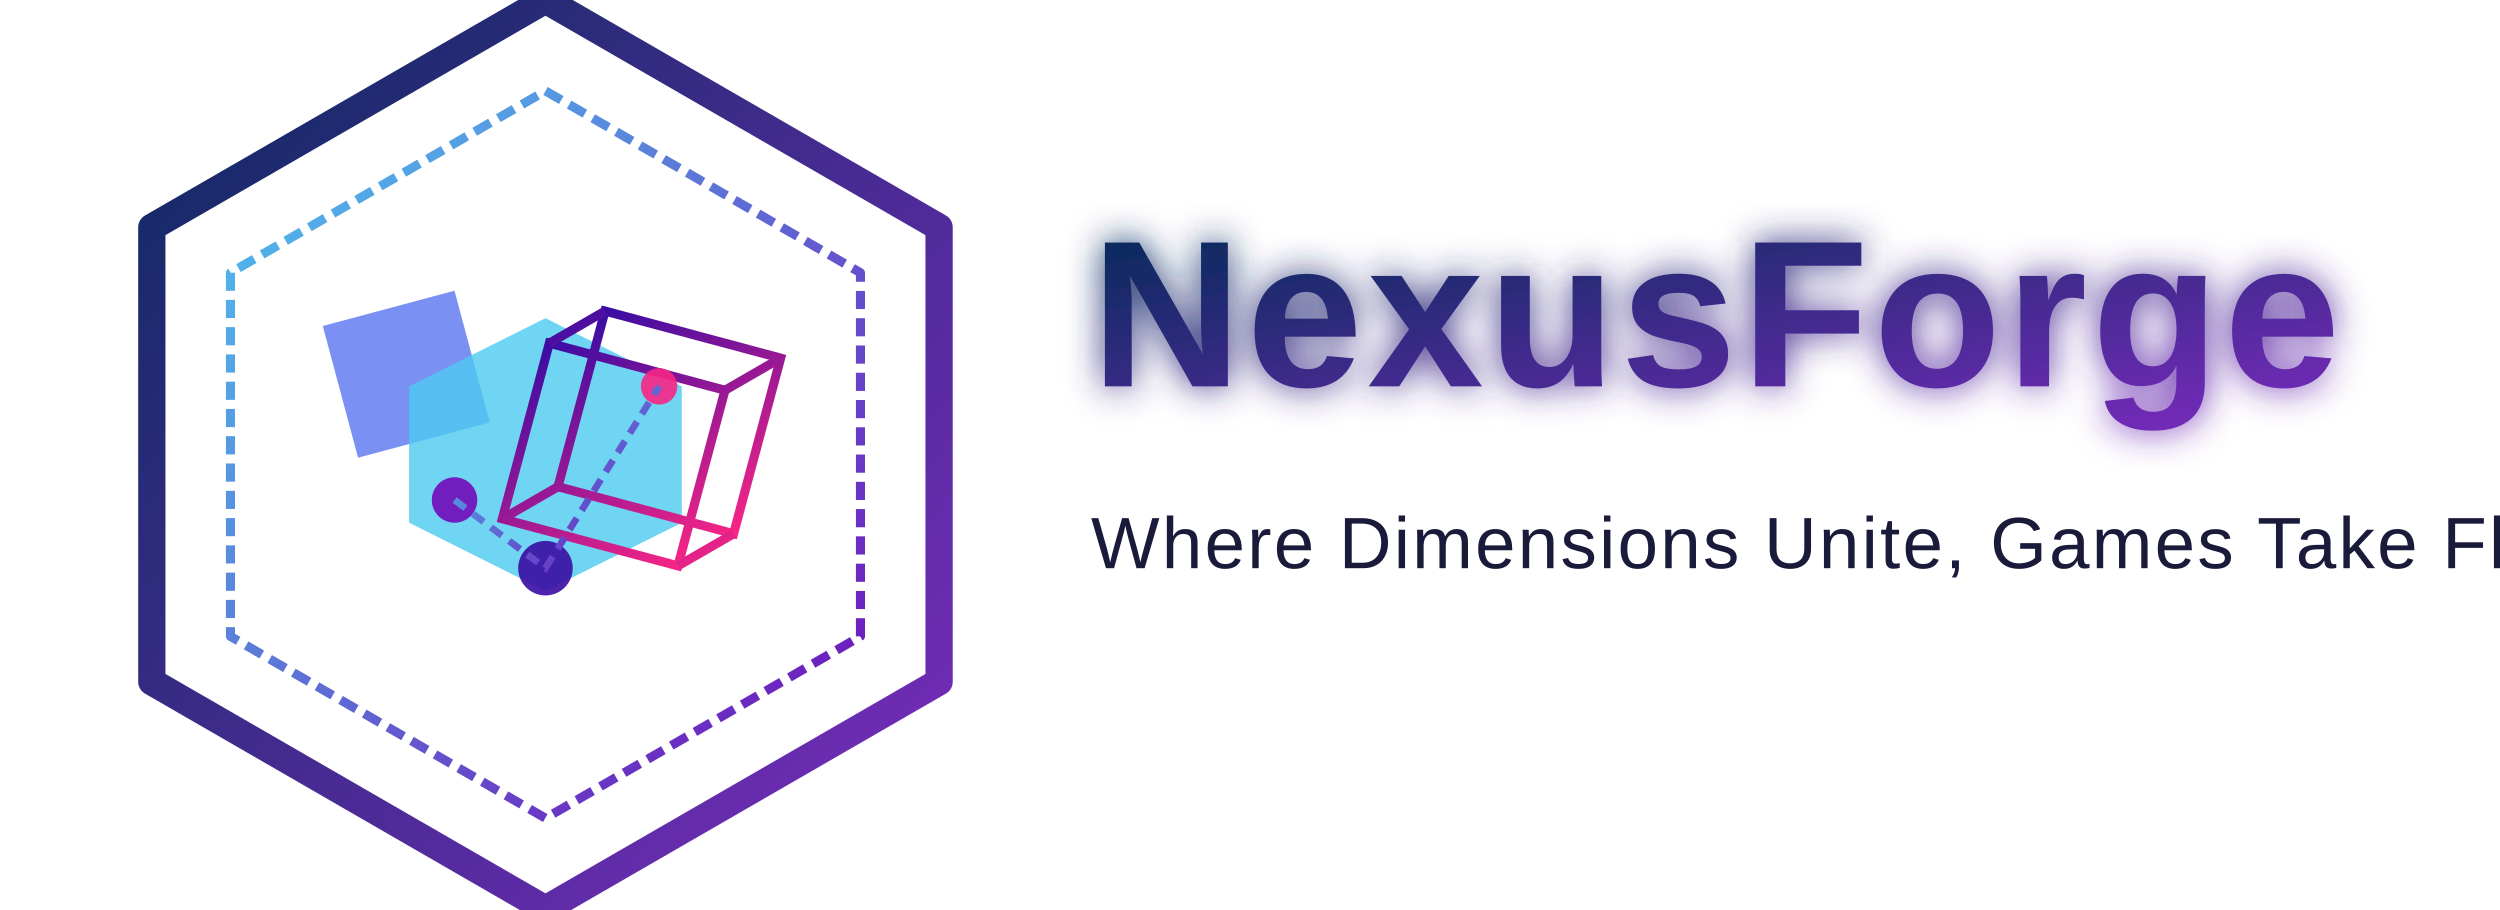
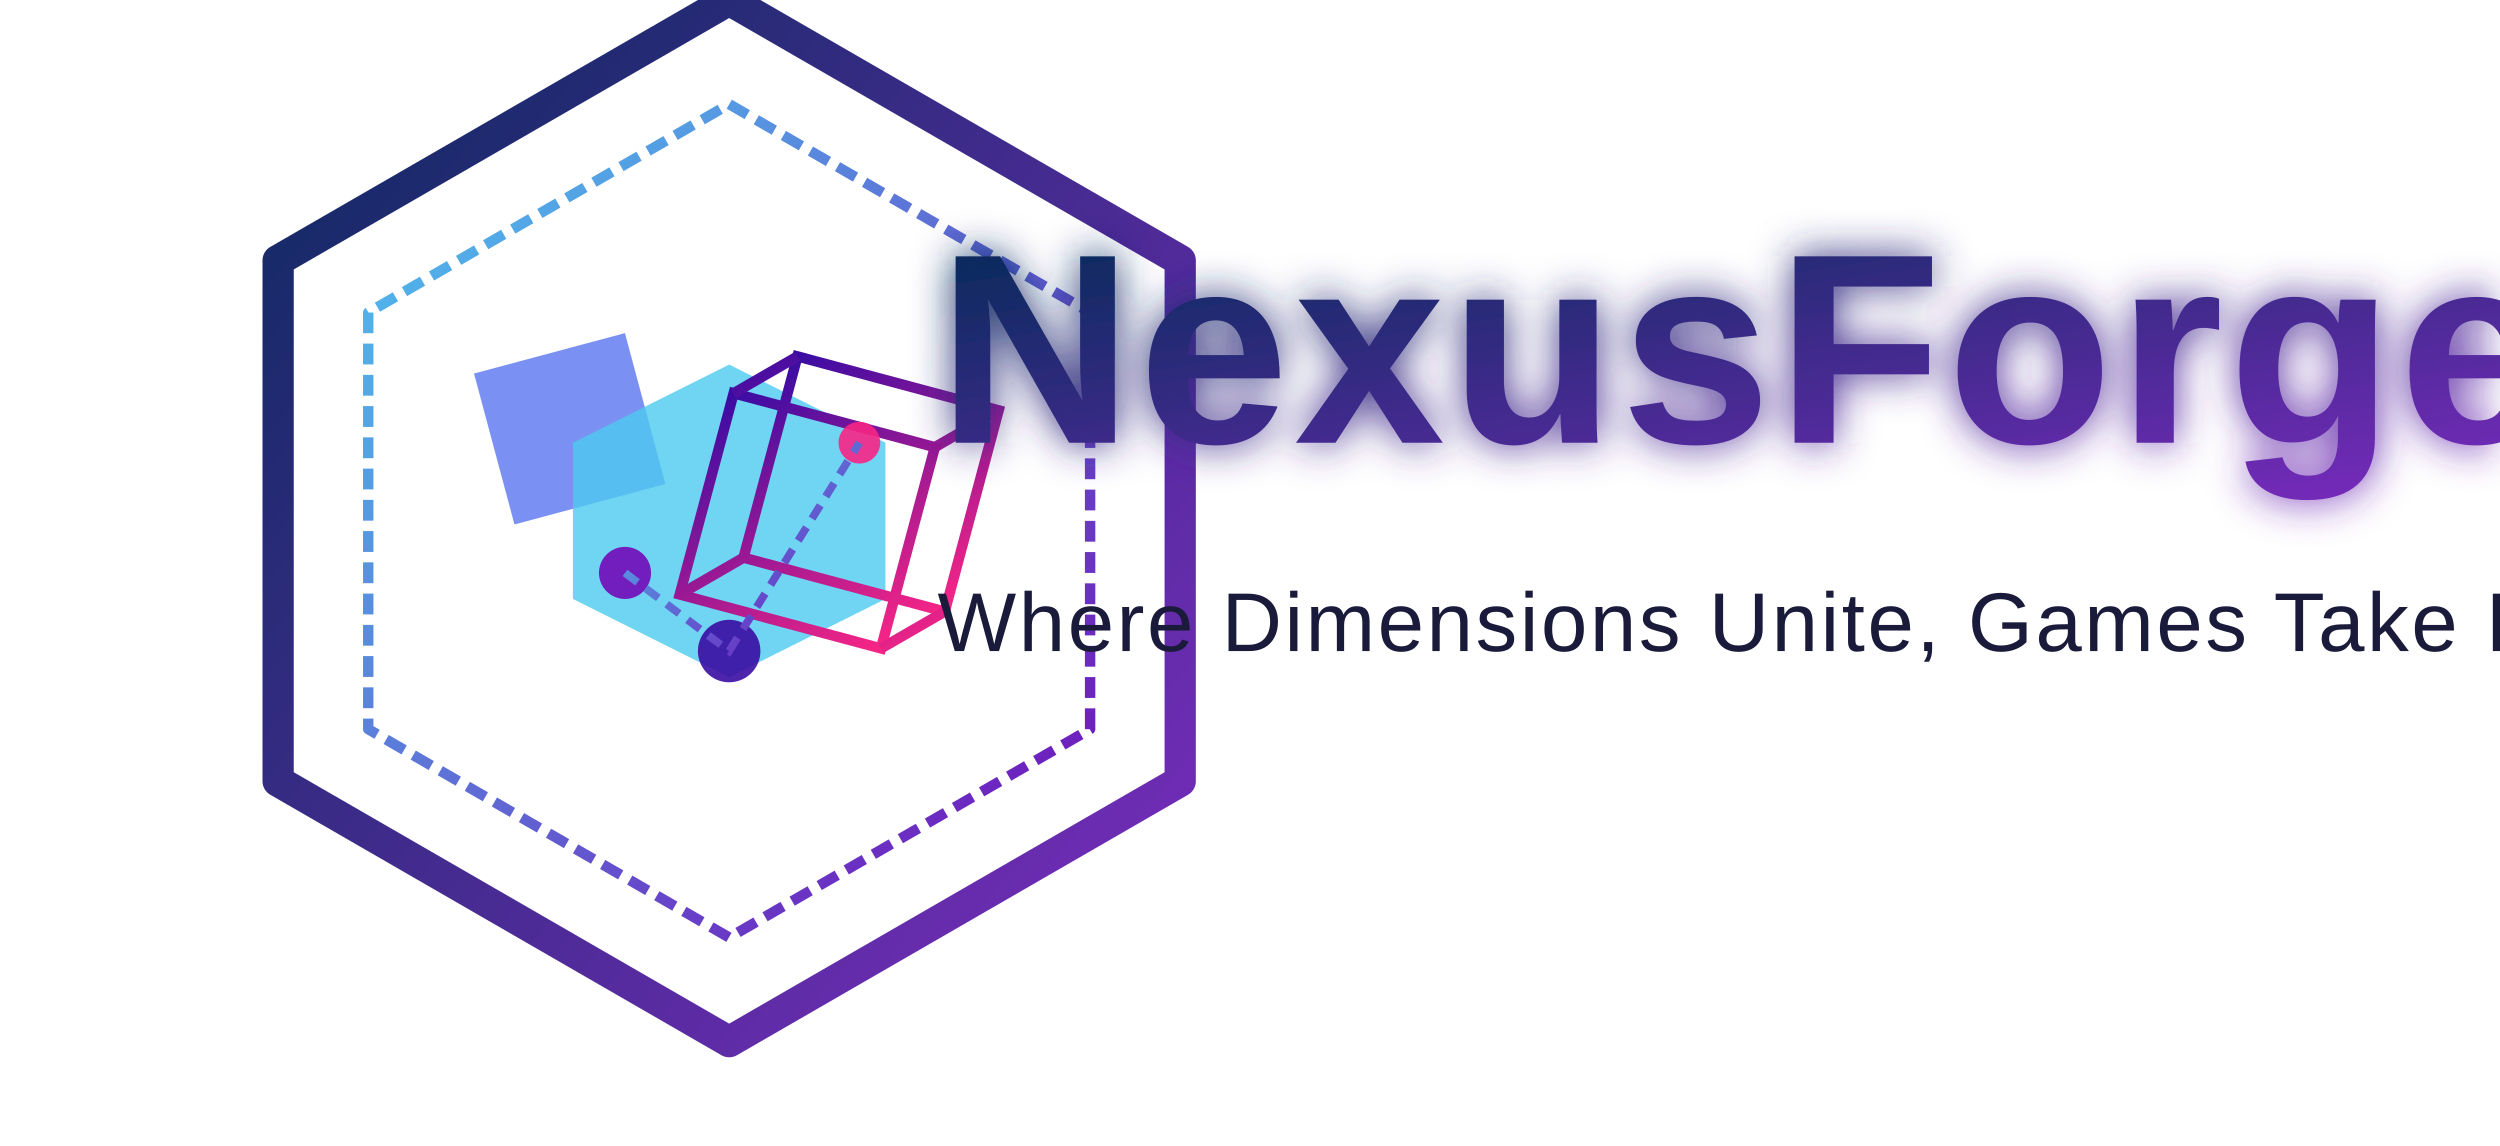
- <svg xmlns="http://www.w3.org/2000/svg" width="550" height="200" viewBox="0 0 550 200">
+ <svg xmlns="http://www.w3.org/2000/svg" width="480" height="220" viewBox="0 0 480 220">
  <defs>
    <filter id="glow" x="-20%" y="-20%" width="140%" height="140%">
      <feGaussianBlur stdDeviation="4" result="blur" />
      <feComposite in="SourceGraphic" in2="blur" operator="over" />
    </filter>
    <linearGradient id="mainGradient" x1="0%" y1="0%" x2="100%" y2="100%">
      <stop offset="0%" stop-color="#0B2A5E" />
      <stop offset="100%" stop-color="#7B2CBF" />
    </linearGradient>
    <linearGradient id="accentGradient" x1="0%" y1="0%" x2="100%" y2="100%">
      <stop offset="0%" stop-color="#4CC9F0" />
      <stop offset="100%" stop-color="#7209B7" />
    </linearGradient>
    <linearGradient id="dimensionGradient" x1="0%" y1="0%" x2="100%" y2="100%">
      <stop offset="0%" stop-color="#3A0CA3" />
      <stop offset="100%" stop-color="#F72585" />
    </linearGradient>
  </defs>
-   <g id="forgeFrame" transform="translate(120, 100)">
+   <g id="forgeFrame" transform="translate(140, 100)">
    <path d="M86.6,50 L86.6,-50 L0,-100 L-86.6,-50 L-86.6,50 L0,100 Z" fill="none" stroke="url(#mainGradient)" stroke-width="6" stroke-linejoin="round" />
    <path d="M69.3,40 L69.3,-40 L0,-80 L-69.3,-40 L-69.3,40 L0,80 Z" fill="none" stroke="url(#accentGradient)" stroke-width="2" stroke-dasharray="4 2" stroke-linejoin="round" />
    <g id="dimensionTransform">
      <rect x="-40" y="-40" width="30" height="30" fill="#4361EE" opacity="0.7" transform="rotate(-15)" />
      <path d="M0,-30 L30,-15 L30,15 L0,30 L-30,15 L-30,-15 Z" fill="#4CC9F0" opacity="0.8" />
      <g transform="translate(15, 0) rotate(15)">
        <path d="M-20,-20 L20,-20 L20,20 L-20,20 Z" fill="none" stroke="url(#dimensionGradient)" stroke-width="2" />
        <path d="M-10,-30 L30,-30 L30,10 L-10,10 Z" fill="none" stroke="url(#dimensionGradient)" stroke-width="2" />
        <path d="M-20,-20 L-10,-30 M20,-20 L30,-30 M20,20 L30,10 M-20,20 L-10,10" stroke="url(#dimensionGradient)" stroke-width="2" />
      </g>
      <circle cx="-20" cy="10" r="5" fill="#7209B7" opacity="0.9" />
      <circle cx="25" cy="-15" r="4" fill="#F72585" opacity="0.9" />
      <circle cx="0" cy="25" r="6" fill="#3A0CA3" opacity="0.9" />
      <path d="M-20,10 L0,25 L25,-15" stroke="url(#accentGradient)" stroke-width="1.5" stroke-dasharray="3 2" fill="none" />
    </g>
  </g>
-   <g id="logoType" transform="translate(240, 85)">
-     <text font-family="Arial, Helvetica, sans-serif" font-weight="700" font-size="46" letter-spacing="1.0" text-anchor="start" fill="url(#mainGradient)" filter="url(#glow)">
+   <g id="logoType" transform="translate(180, 85)">
+     <text font-family="Arial, Helvetica, sans-serif" font-weight="700" font-size="52" letter-spacing="1.0" text-anchor="start" fill="url(#mainGradient)" filter="url(#glow)">
      NexusForge
    </text>
    <text font-family="Arial, Helvetica, sans-serif" font-weight="500" font-size="16" letter-spacing="0.5" text-anchor="start" y="40" fill="#1A1A3A">
      Where Dimensions Unite, Games Take Flight
    </text>
  </g>
</svg>
